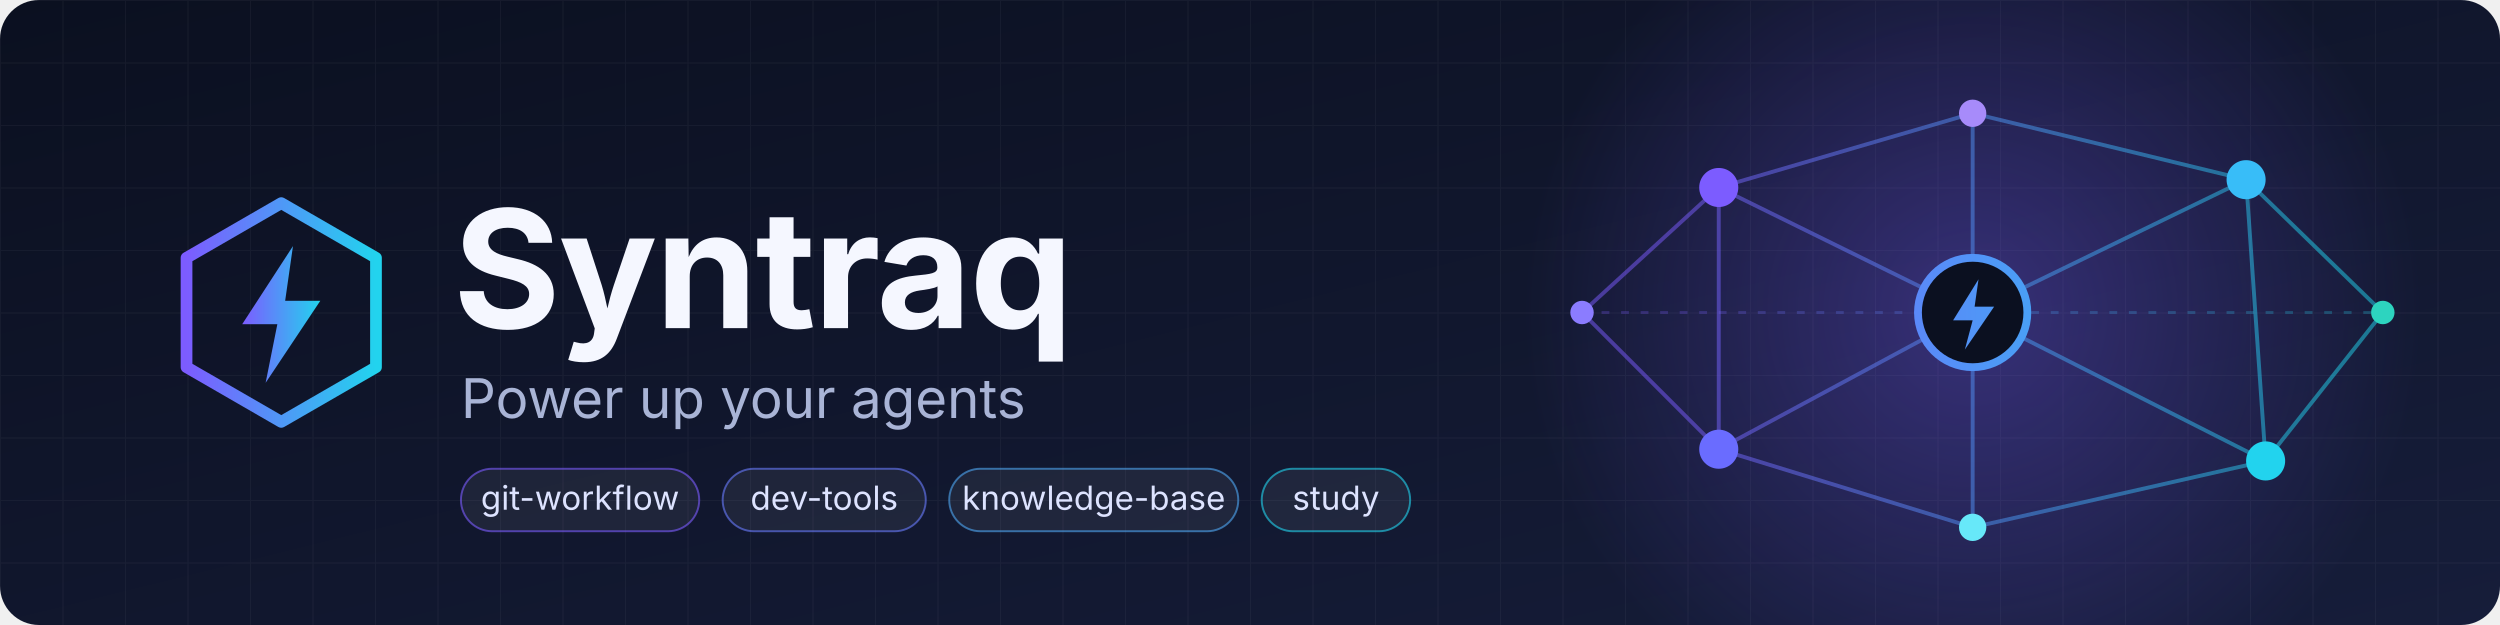
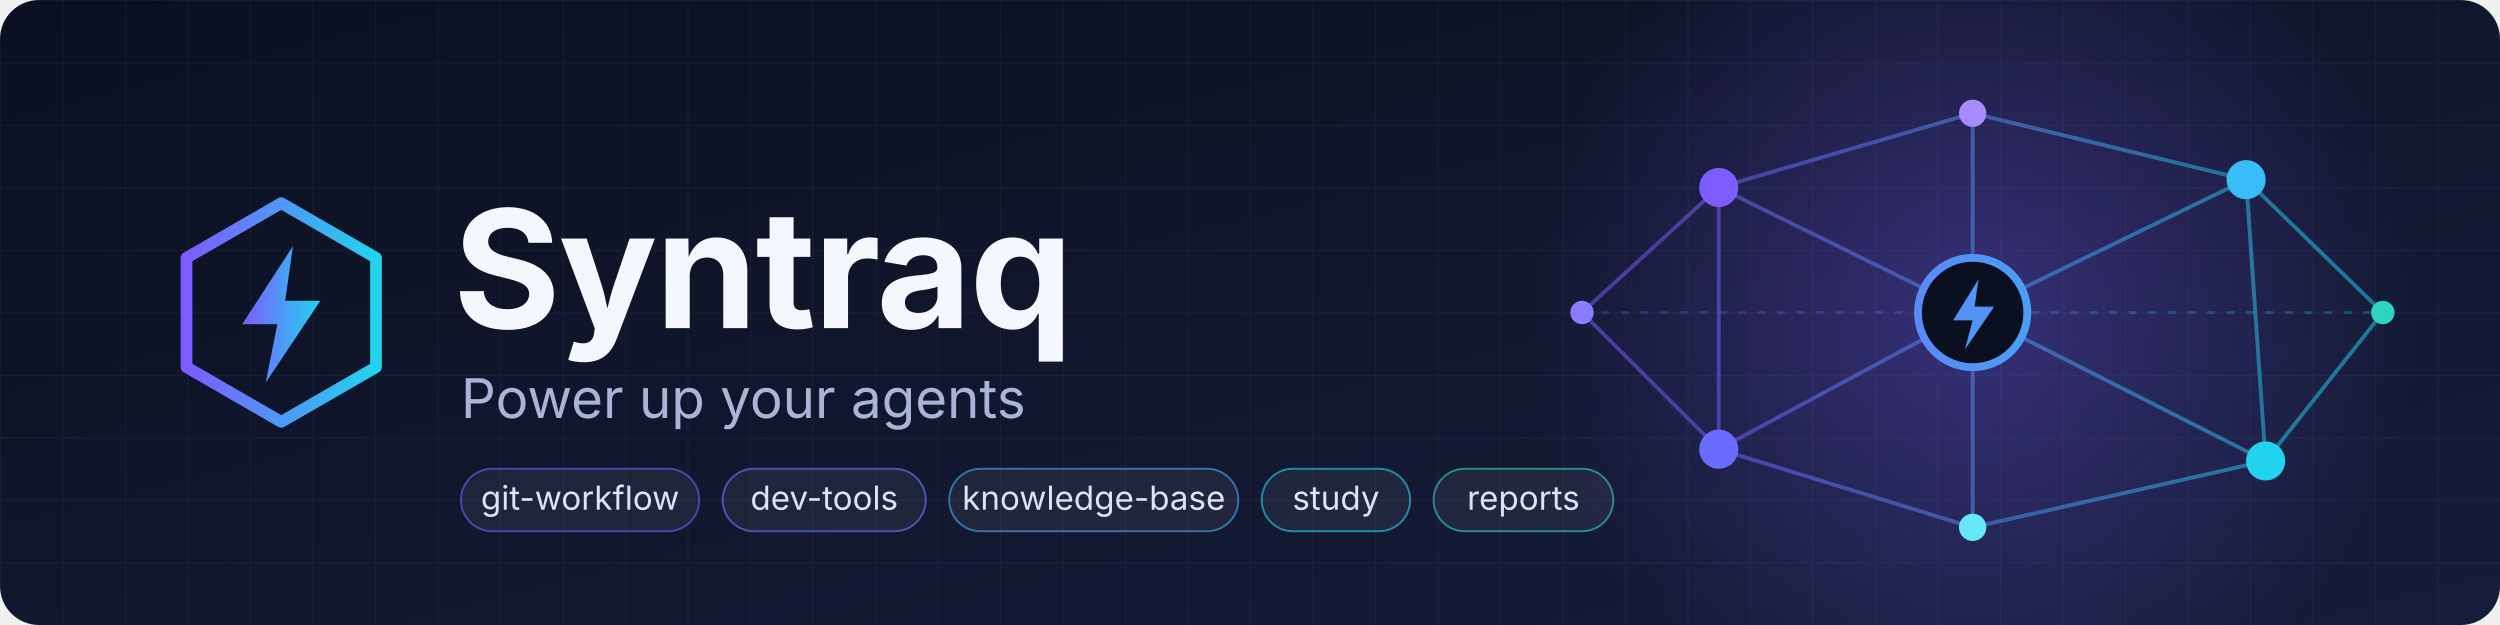
<svg xmlns="http://www.w3.org/2000/svg" width="1280" height="320" viewBox="0 0 1280 320" role="img" aria-labelledby="t d">
  <defs>
    <linearGradient id="bg" x1="0" y1="0" x2="1" y2="1">
      <stop offset="0" stop-color="#0B1020" />
      <stop offset="1" stop-color="#161D3A" />
    </linearGradient>
    <linearGradient id="accent" x1="0" y1="0" x2="1" y2="0">
      <stop offset="0" stop-color="#7C5CFF" />
      <stop offset="1" stop-color="#22D3EE" />
    </linearGradient>
    <linearGradient id="line" gradientUnits="userSpaceOnUse" x1="860" y1="0" x2="1180" y2="0">
      <stop offset="0" stop-color="#7C5CFF" />
      <stop offset="1" stop-color="#22D3EE" />
    </linearGradient>
    <radialGradient id="glow" cx="0.5" cy="0.5" r="0.5">
      <stop offset="0" stop-color="#7C5CFF" stop-opacity="0.35" />
      <stop offset="1" stop-color="#7C5CFF" stop-opacity="0" />
    </radialGradient>
    <pattern id="grid" width="32" height="32" patternUnits="userSpaceOnUse">
      <path d="M32 0H0V32" fill="none" stroke="#FFFFFF" stroke-opacity="0.04" />
    </pattern>
  </defs>
  <rect width="1280" height="320" rx="20" fill="url(#bg)" />
  <rect width="1280" height="320" rx="20" fill="url(#grid)" />
  <circle cx="1010" cy="160" r="230" fill="url(#glow)" />
  <g transform="translate(88 104)">
    <path d="M56 0 L104.5 28 V84 L56 112 L7.5 84 V28 Z" fill="none" stroke="url(#accent)" stroke-width="6" stroke-linejoin="round" />
    <path d="M62 22 L36 62 H54 L48 92 L76 50 H58 Z" fill="url(#accent)" />
  </g>
  <text x="232" y="168" font-family="'Segoe UI', Inter, 'Helvetica Neue', Arial, sans-serif" font-size="84" font-weight="700" fill="#F5F7FF" letter-spacing="-1">Syntraq</text>
  <text x="236" y="214" font-family="'Segoe UI', Inter, 'Helvetica Neue', Arial, sans-serif" font-size="28" fill="#A9B4D6">Power up your agents</text>
  <g font-family="'Segoe UI', Inter, 'Helvetica Neue', Arial, sans-serif" font-size="17" fill="#DDE3FF">
    <rect x="236" y="240" width="122" height="32" rx="16" fill="#FFFFFF" fill-opacity="0.06" stroke="#7C5CFF" stroke-opacity="0.6" />
    <text x="297" y="261" text-anchor="middle">git-workflow</text>
    <rect x="370" y="240" width="104" height="32" rx="16" fill="#FFFFFF" fill-opacity="0.06" stroke="#6A7CFF" stroke-opacity="0.6" />
    <text x="422" y="261" text-anchor="middle">dev-tools</text>
    <rect x="486" y="240" width="148" height="32" rx="16" fill="#FFFFFF" fill-opacity="0.06" stroke="#4FA8F5" stroke-opacity="0.6" />
    <text x="560" y="261" text-anchor="middle">knowledge-base</text>
    <rect x="646" y="240" width="76" height="32" rx="16" fill="#FFFFFF" fill-opacity="0.06" stroke="#22D3EE" stroke-opacity="0.6" />
    <text x="684" y="261" text-anchor="middle">study</text>
+     <rect x="734" y="240" width="92" height="32" rx="16" fill="#FFFFFF" fill-opacity="0.06" stroke="#2DD4BF" stroke-opacity="0.6" />
+     <text x="780" y="261" text-anchor="middle">reports</text>
  </g>
  <g stroke="url(#line)" stroke-width="2" stroke-opacity="0.5" fill="none">
    <path d="M880 96 L1010 160 L1150 92" />
    <path d="M880 230 L1010 160 L1160 236" />
    <path d="M880 96 L880 230" />
    <path d="M1150 92 L1160 236" />
    <path d="M1010 160 L1010 58" />
    <path d="M1010 160 L1010 270" />
    <path d="M880 96 L1010 58 L1150 92" />
    <path d="M880 230 L1010 270 L1160 236" />
    <path d="M1150 92 L1220 160 L1160 236" />
    <path d="M880 96 L810 160 L880 230" />
  </g>
  <g stroke="url(#line)" stroke-width="1.5" stroke-opacity="0.25" stroke-dasharray="4 6" fill="none">
    <path d="M810 160 L1010 160 L1220 160" />
  </g>
  <g>
    <circle cx="1010" cy="160" r="28" fill="#0B1020" stroke="url(#line)" stroke-width="4" />
    <path d="M1013 143 L1000 164 H1010 L1006 179 L1021 157 H1011 Z" fill="url(#line)" />
    <circle cx="880" cy="96" r="10" fill="#7C5CFF" />
    <circle cx="880" cy="230" r="10" fill="#6A6CFF" />
    <circle cx="1150" cy="92" r="10" fill="#38BDF8" />
    <circle cx="1160" cy="236" r="10" fill="#22D3EE" />
    <circle cx="1010" cy="58" r="7" fill="#A78BFA" />
    <circle cx="1010" cy="270" r="7" fill="#67E8F9" />
    <circle cx="810" cy="160" r="6" fill="#8B7CFF" />
    <circle cx="1220" cy="160" r="6" fill="#2DD4BF" />
  </g>
</svg>
